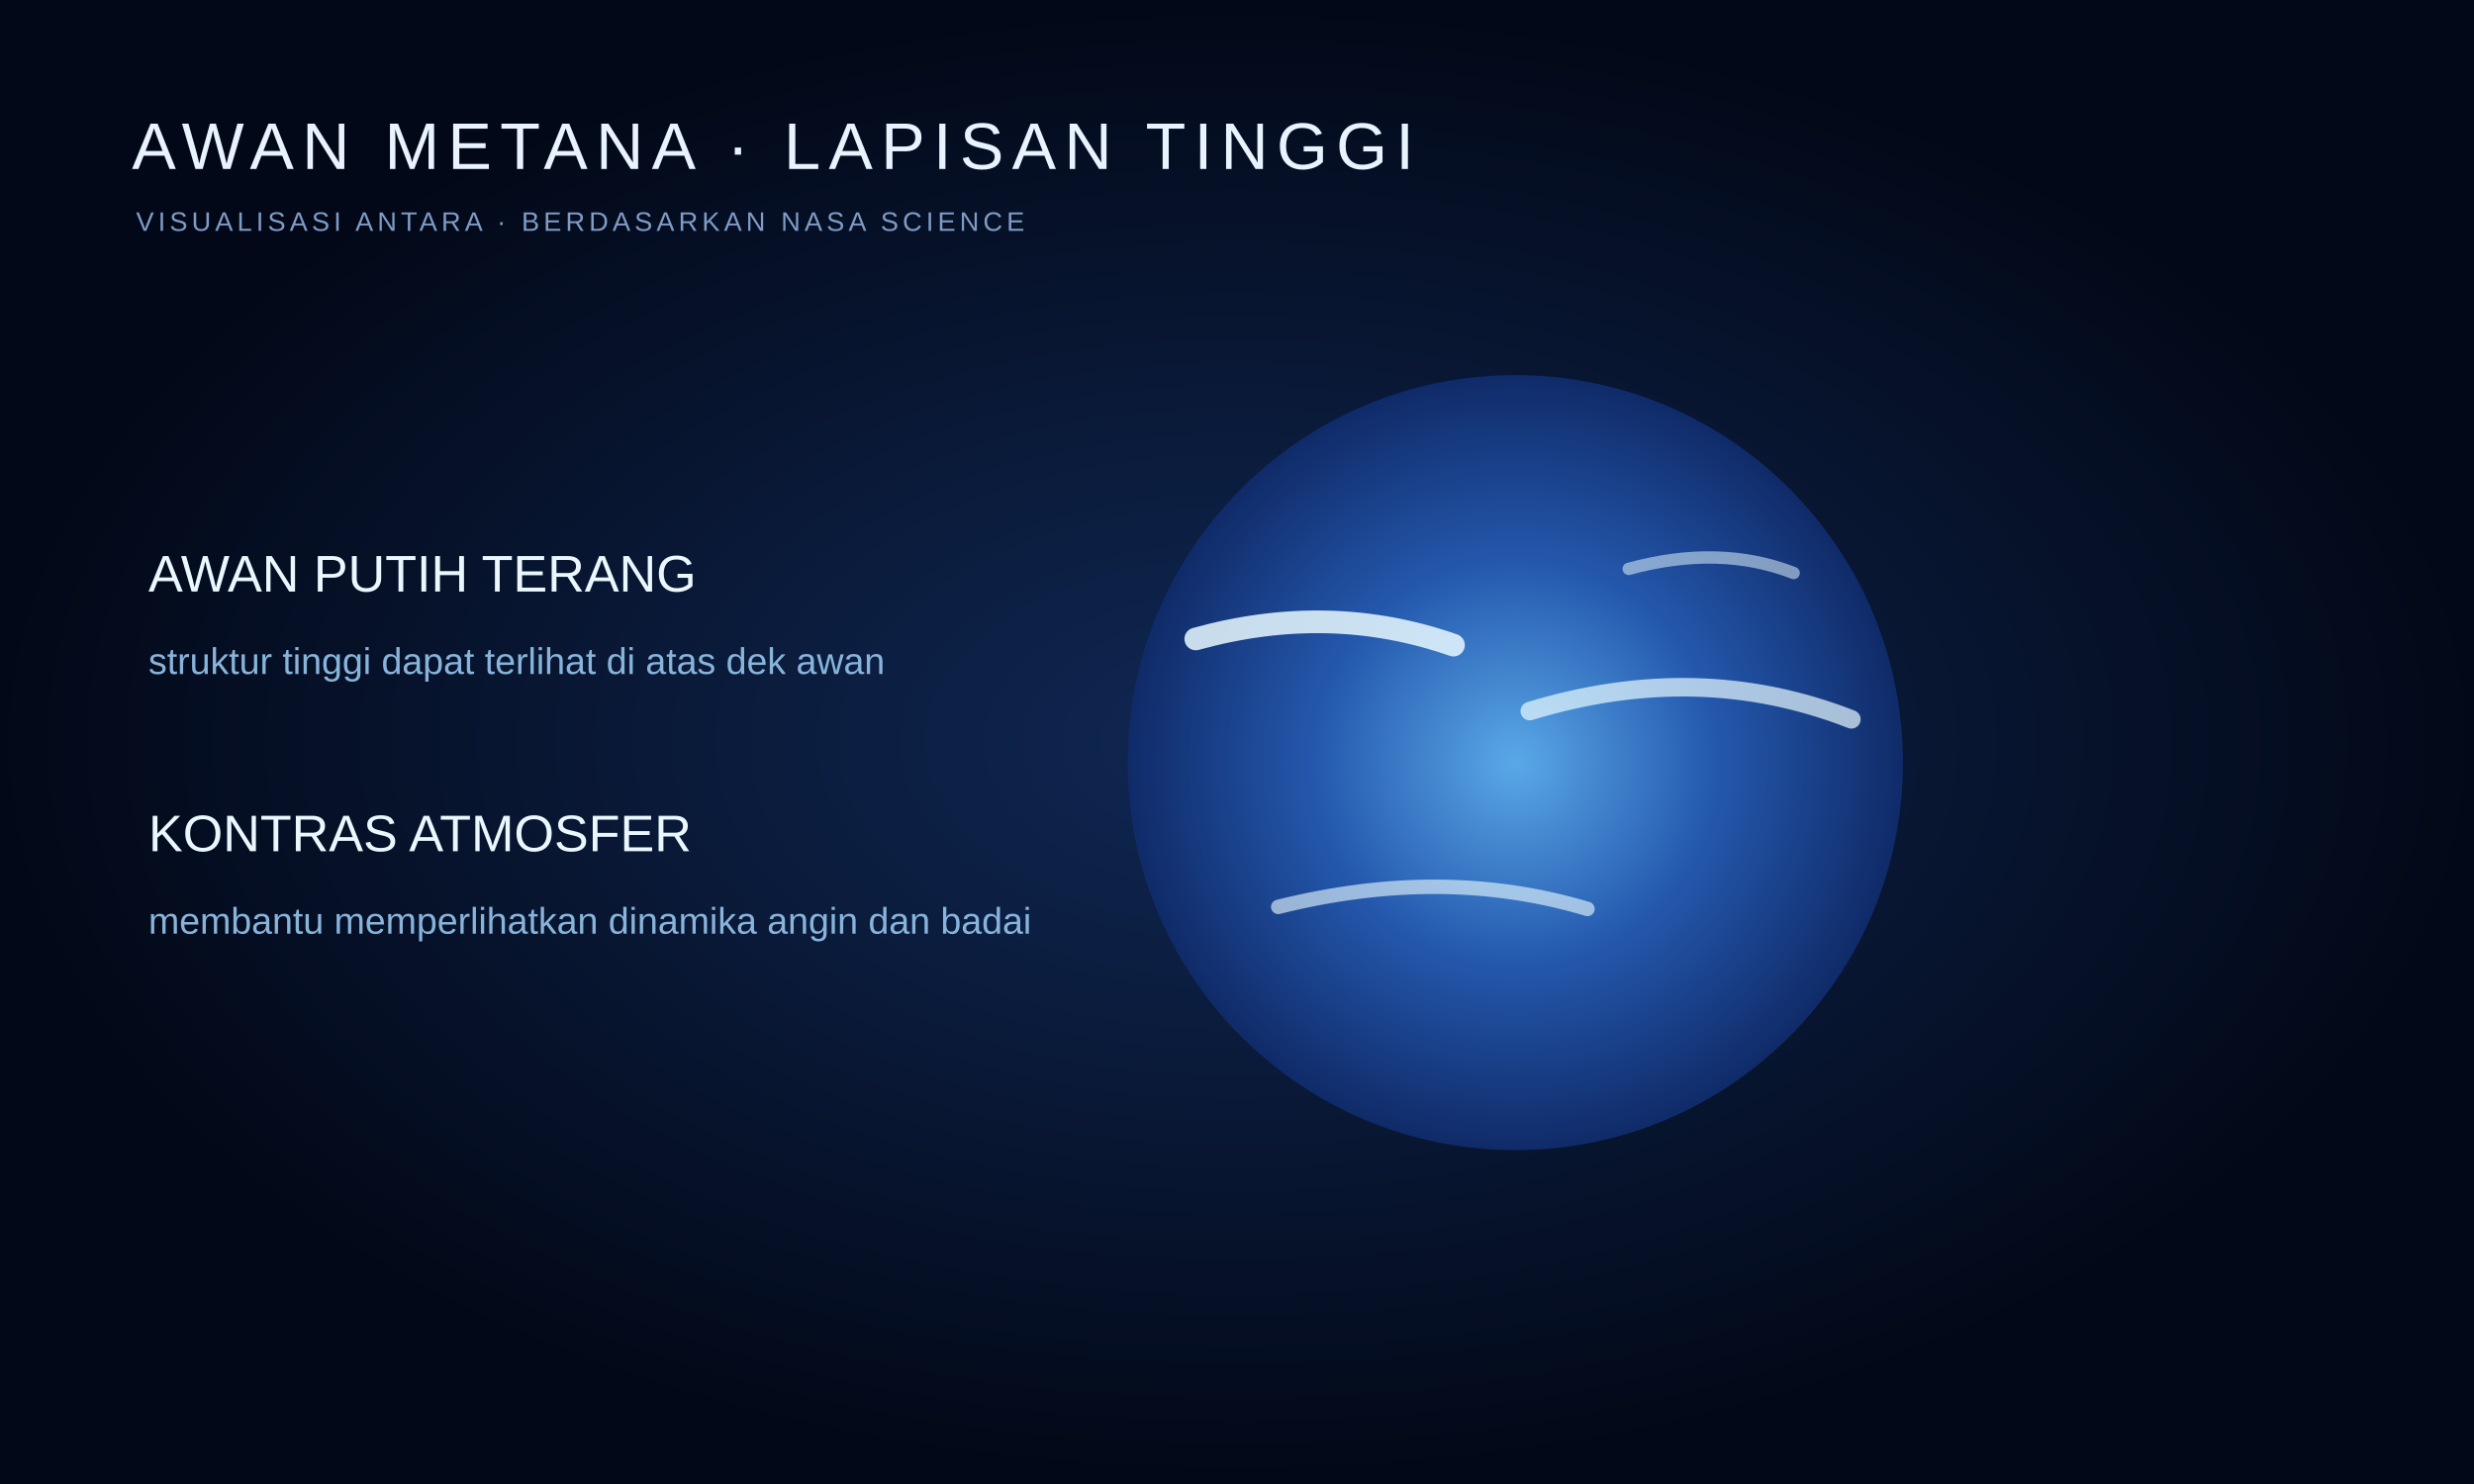
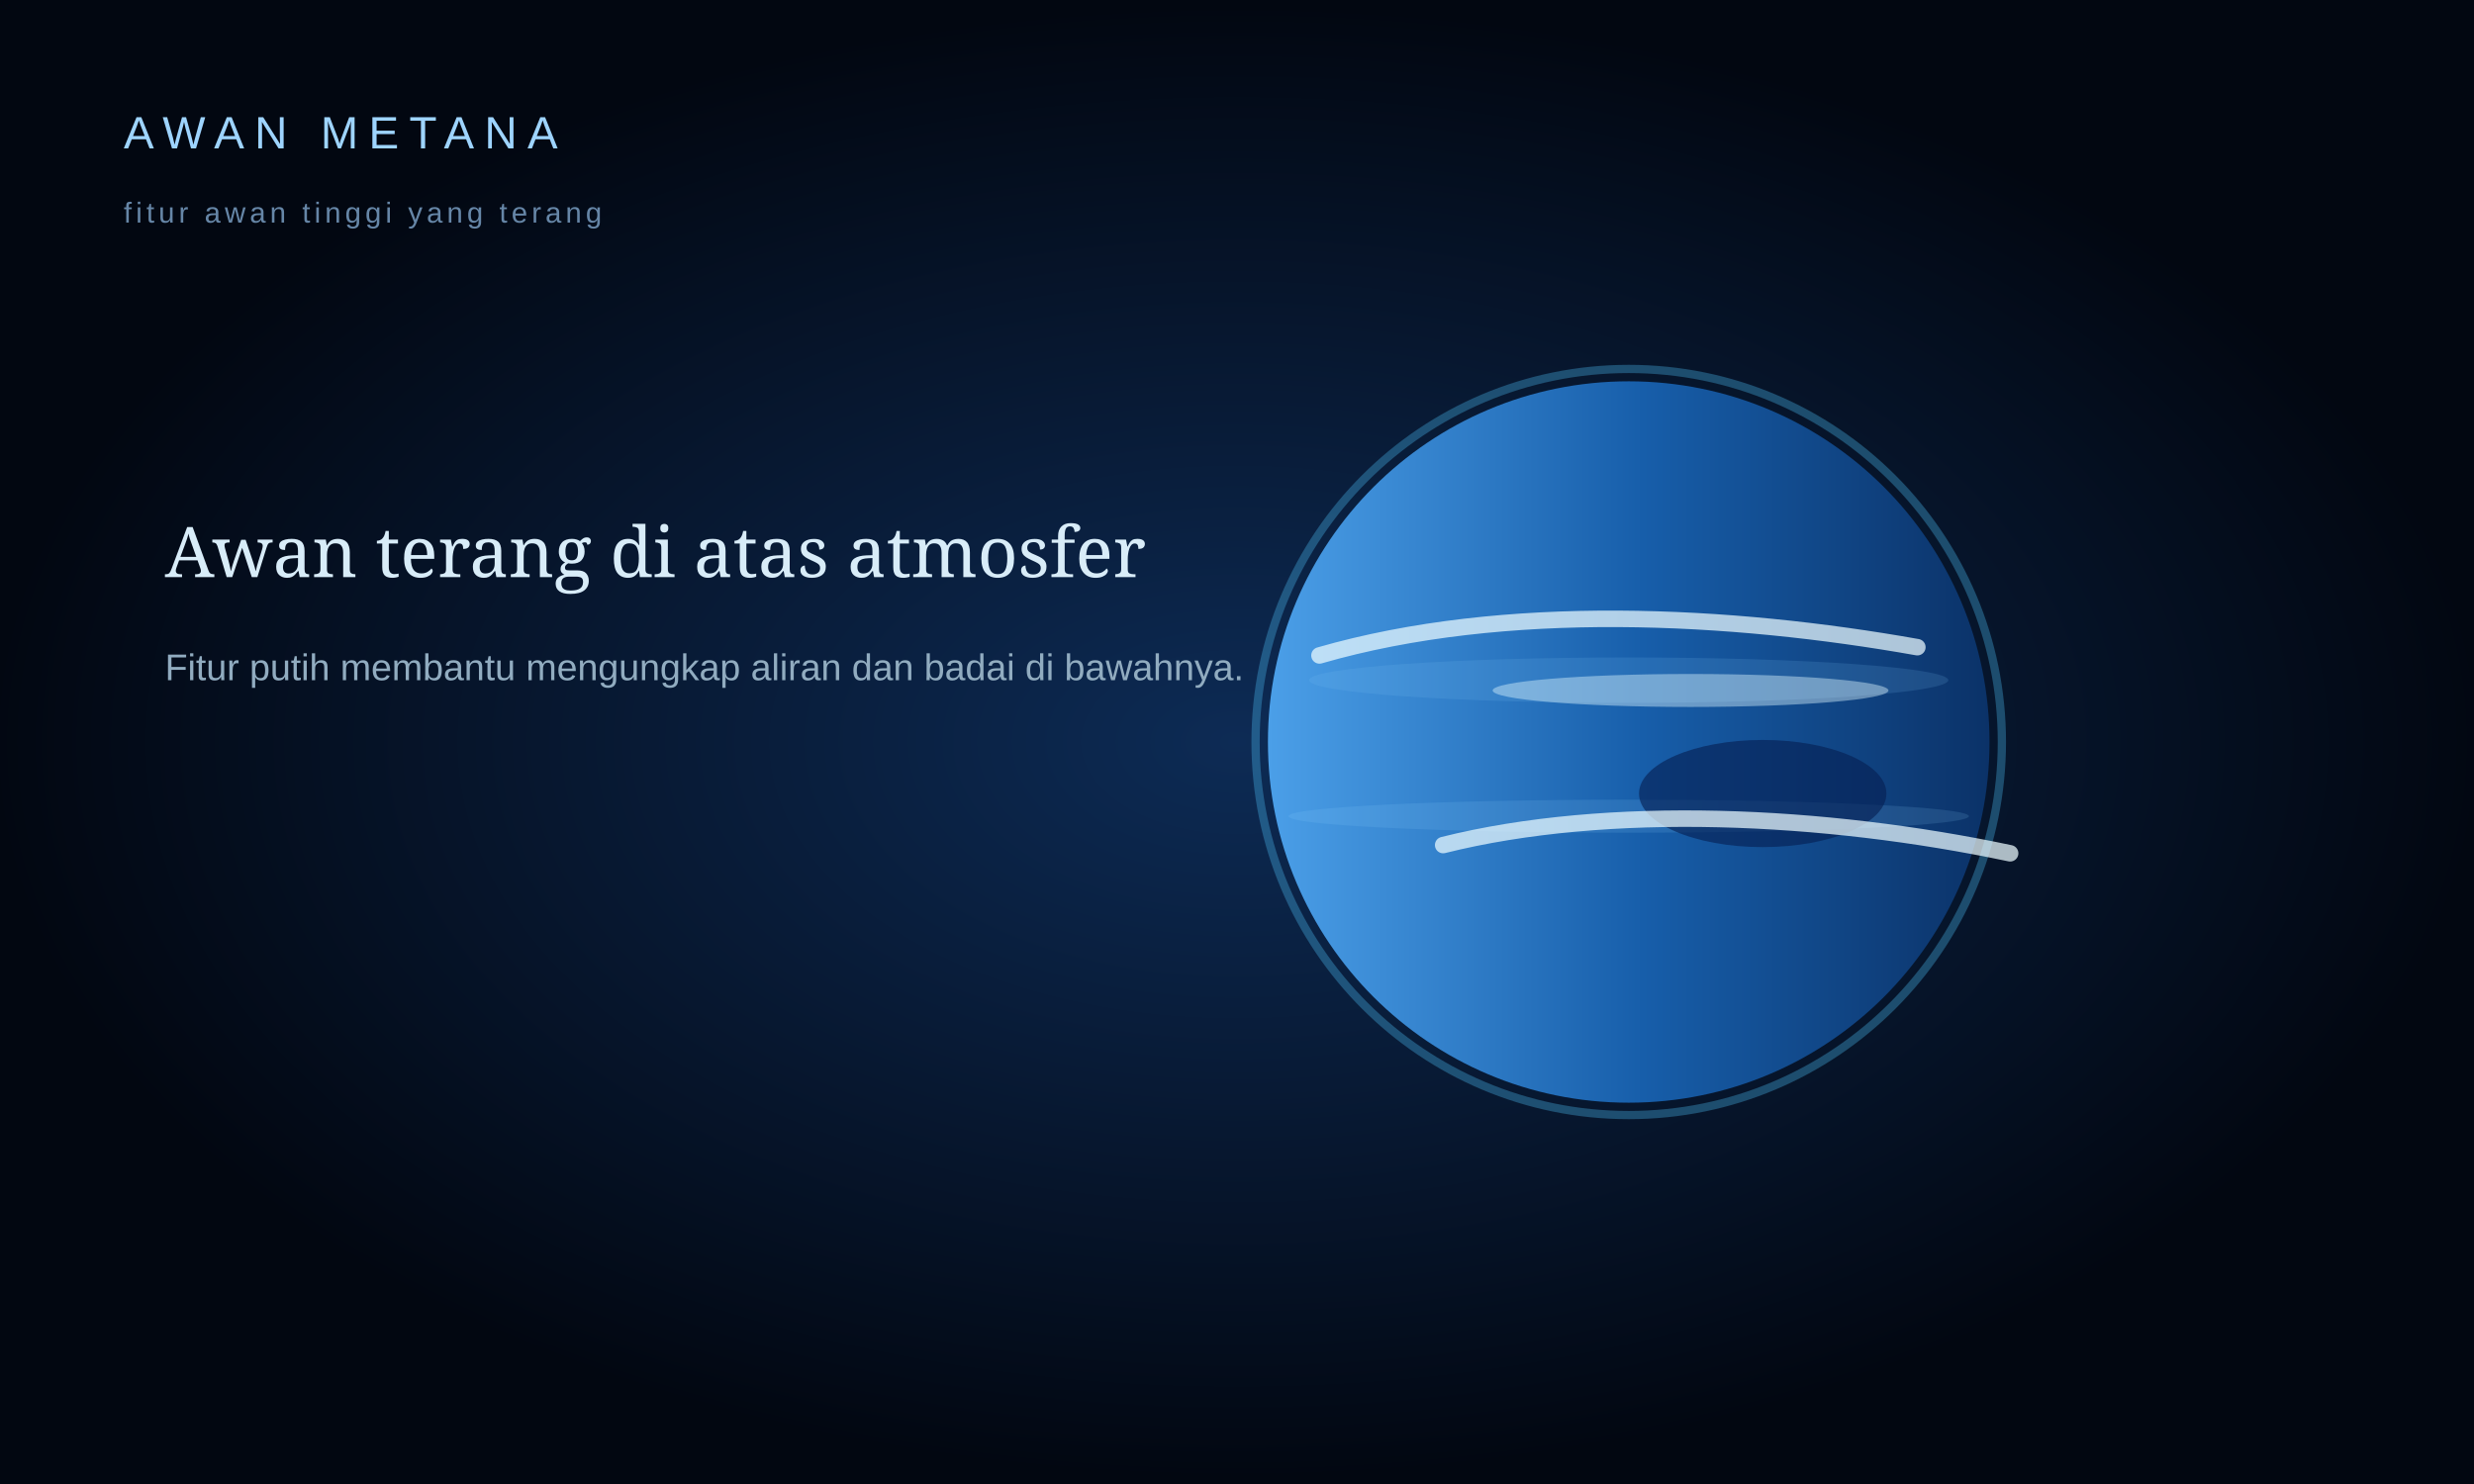
- <svg xmlns="http://www.w3.org/2000/svg" viewBox="0 0 1200 720">
+ <svg xmlns="http://www.w3.org/2000/svg" viewBox="0 0 1200 720" role="img" aria-label="Awan Metana">
  <defs>
    <radialGradient id="bg">
-       <stop stop-color="#102854" />
-       <stop offset="1" stop-color="#020817" />
+       <stop offset="0" stop-color="#0d2b55" />
+       <stop offset="1" stop-color="#020711" />
    </radialGradient>
-     <radialGradient id="n">
-       <stop stop-color="#5aa8e8" />
-       <stop offset=".52" stop-color="#2458ad" />
-       <stop offset="1" stop-color="#102b69" />
-     </radialGradient>
-     <filter id="g">
-       <feGaussianBlur stdDeviation="7" />
+     <linearGradient id="blue">
+       <stop stop-color="#4b9fe8" />
+       <stop offset=".52" stop-color="#175eaa" />
+       <stop offset="1" stop-color="#0b3268" />
+     </linearGradient>
+     <filter id="glow">
+       <feGaussianBlur stdDeviation="10" />
    </filter>
  </defs>
  <rect width="1200" height="720" fill="url(#bg)" />
-   <text x="64" y="82" fill="#e8f3ff" font-family="Arial" font-size="32" letter-spacing="4">AWAN METANA · LAPISAN TINGGI</text>
-   <text x="66" y="112" fill="#7f9cc6" font-family="Arial" font-size="13" letter-spacing="2">VISUALISASI ANTARA · BERDASARKAN NASA SCIENCE</text>
-   <circle cx="735" cy="370" r="188" fill="url(#n)" />
-   <g fill="none" stroke="#e7f9ff" stroke-linecap="round">
-     <path d="M580 310 Q645 292 705 313" stroke-width="11" opacity=".85" />
-     <path d="M742 345 Q824 320 898 349" stroke-width="9" opacity=".7" />
-     <path d="M620 440 Q700 420 770 441" stroke-width="7" opacity=".62" />
-     <path d="M790 276 Q834 264 870 278" stroke-width="6" opacity=".52" />
+   <text x="60" y="72" fill="#9ed4ff" font-size="22" font-family="Arial" letter-spacing="5">AWAN METANA</text>
+   <text x="60" y="108" fill="#6686a7" font-size="14" font-family="Arial" letter-spacing="2">fitur awan tinggi yang terang</text>
+   <circle cx="790" cy="360" r="175" fill="url(#blue)" />
+   <ellipse cx="790" cy="330" rx="155" ry="11" fill="#7bc1f0" opacity=".16" />
+   <ellipse cx="790" cy="396" rx="165" ry="8" fill="#8fd6ff" opacity=".14" />
+   <ellipse cx="855" cy="385" rx="60" ry="26" fill="#051f52" opacity=".62" />
+   <ellipse cx="820" cy="335" rx="96" ry="8" fill="#dff8ff" opacity=".42" />
+   <circle cx="790" cy="360" r="181" fill="none" stroke="#4fc5ff" stroke-opacity=".32" stroke-width="4" />
+   <g fill="none" stroke="#ecfbff" stroke-width="8" stroke-linecap="round" opacity=".72">
+     <path d="M640 318C730 292 840 298 930 314" />
+     <path d="M700 410C780 390 885 395 975 414" />
  </g>
-   <text x="72" y="287" fill="#eaf7ff" font-family="Arial" font-size="25">AWAN PUTIH TERANG</text>
-   <text x="72" y="327" fill="#88b4db" font-family="Arial" font-size="18">struktur tinggi dapat terlihat di atas dek awan</text>
-   <text x="72" y="413" fill="#eaf7ff" font-family="Arial" font-size="25">KONTRAS ATMOSFER</text>
-   <text x="72" y="453" fill="#88b4db" font-family="Arial" font-size="18">membantu memperlihatkan dinamika angin dan badai</text>
+   <text x="80" y="280" fill="#d8ecf8" font-size="34" font-family="Georgia">Awan terang di atas atmosfer</text>
+   <text x="80" y="330" fill="#91acc0" font-size="18" font-family="Arial">Fitur putih membantu mengungkap aliran dan badai di bawahnya.</text>
</svg>
